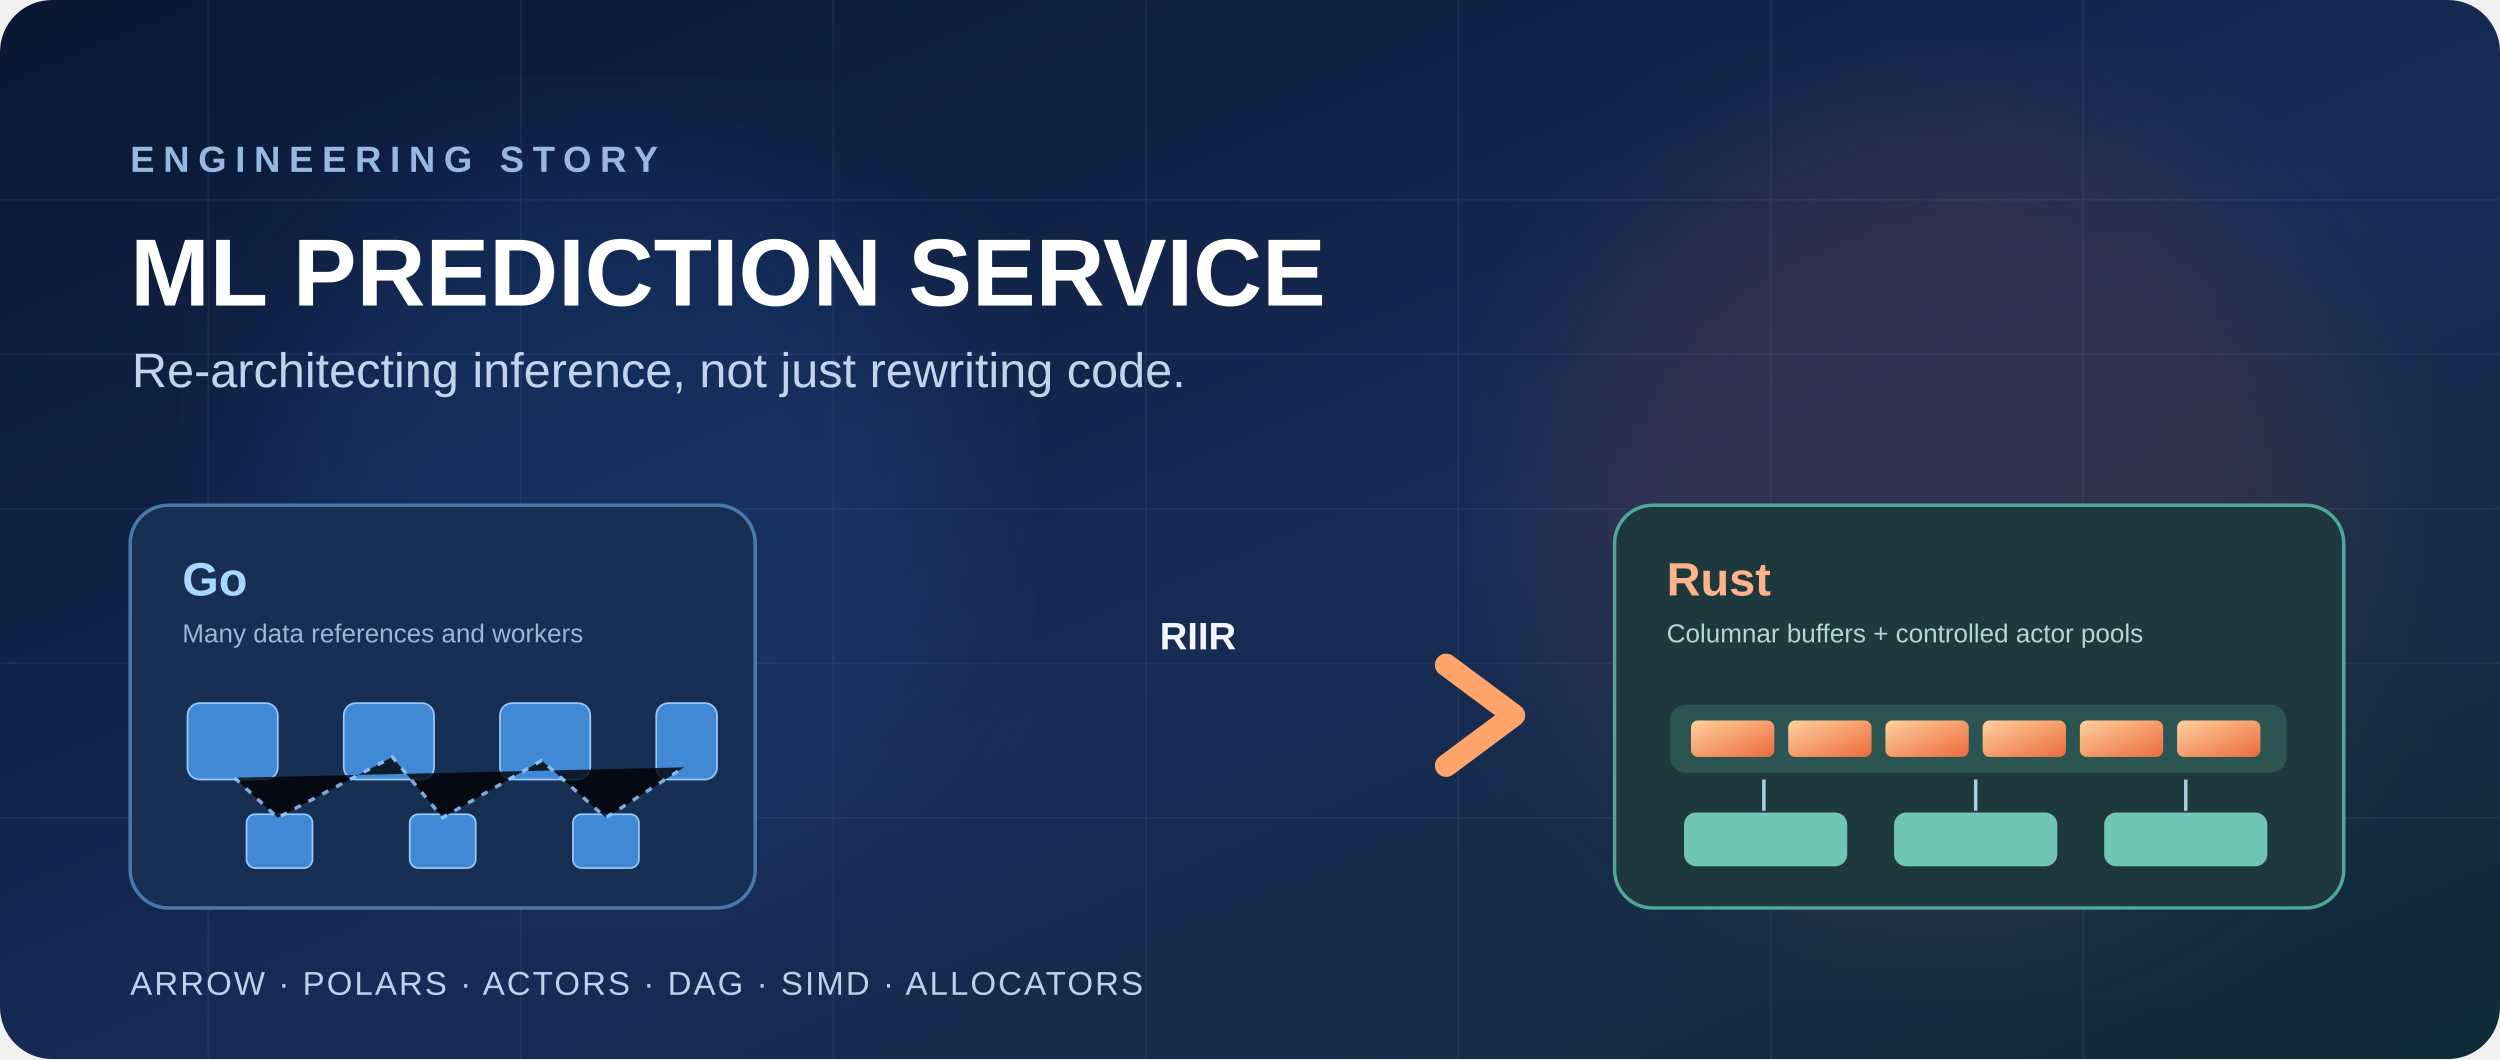
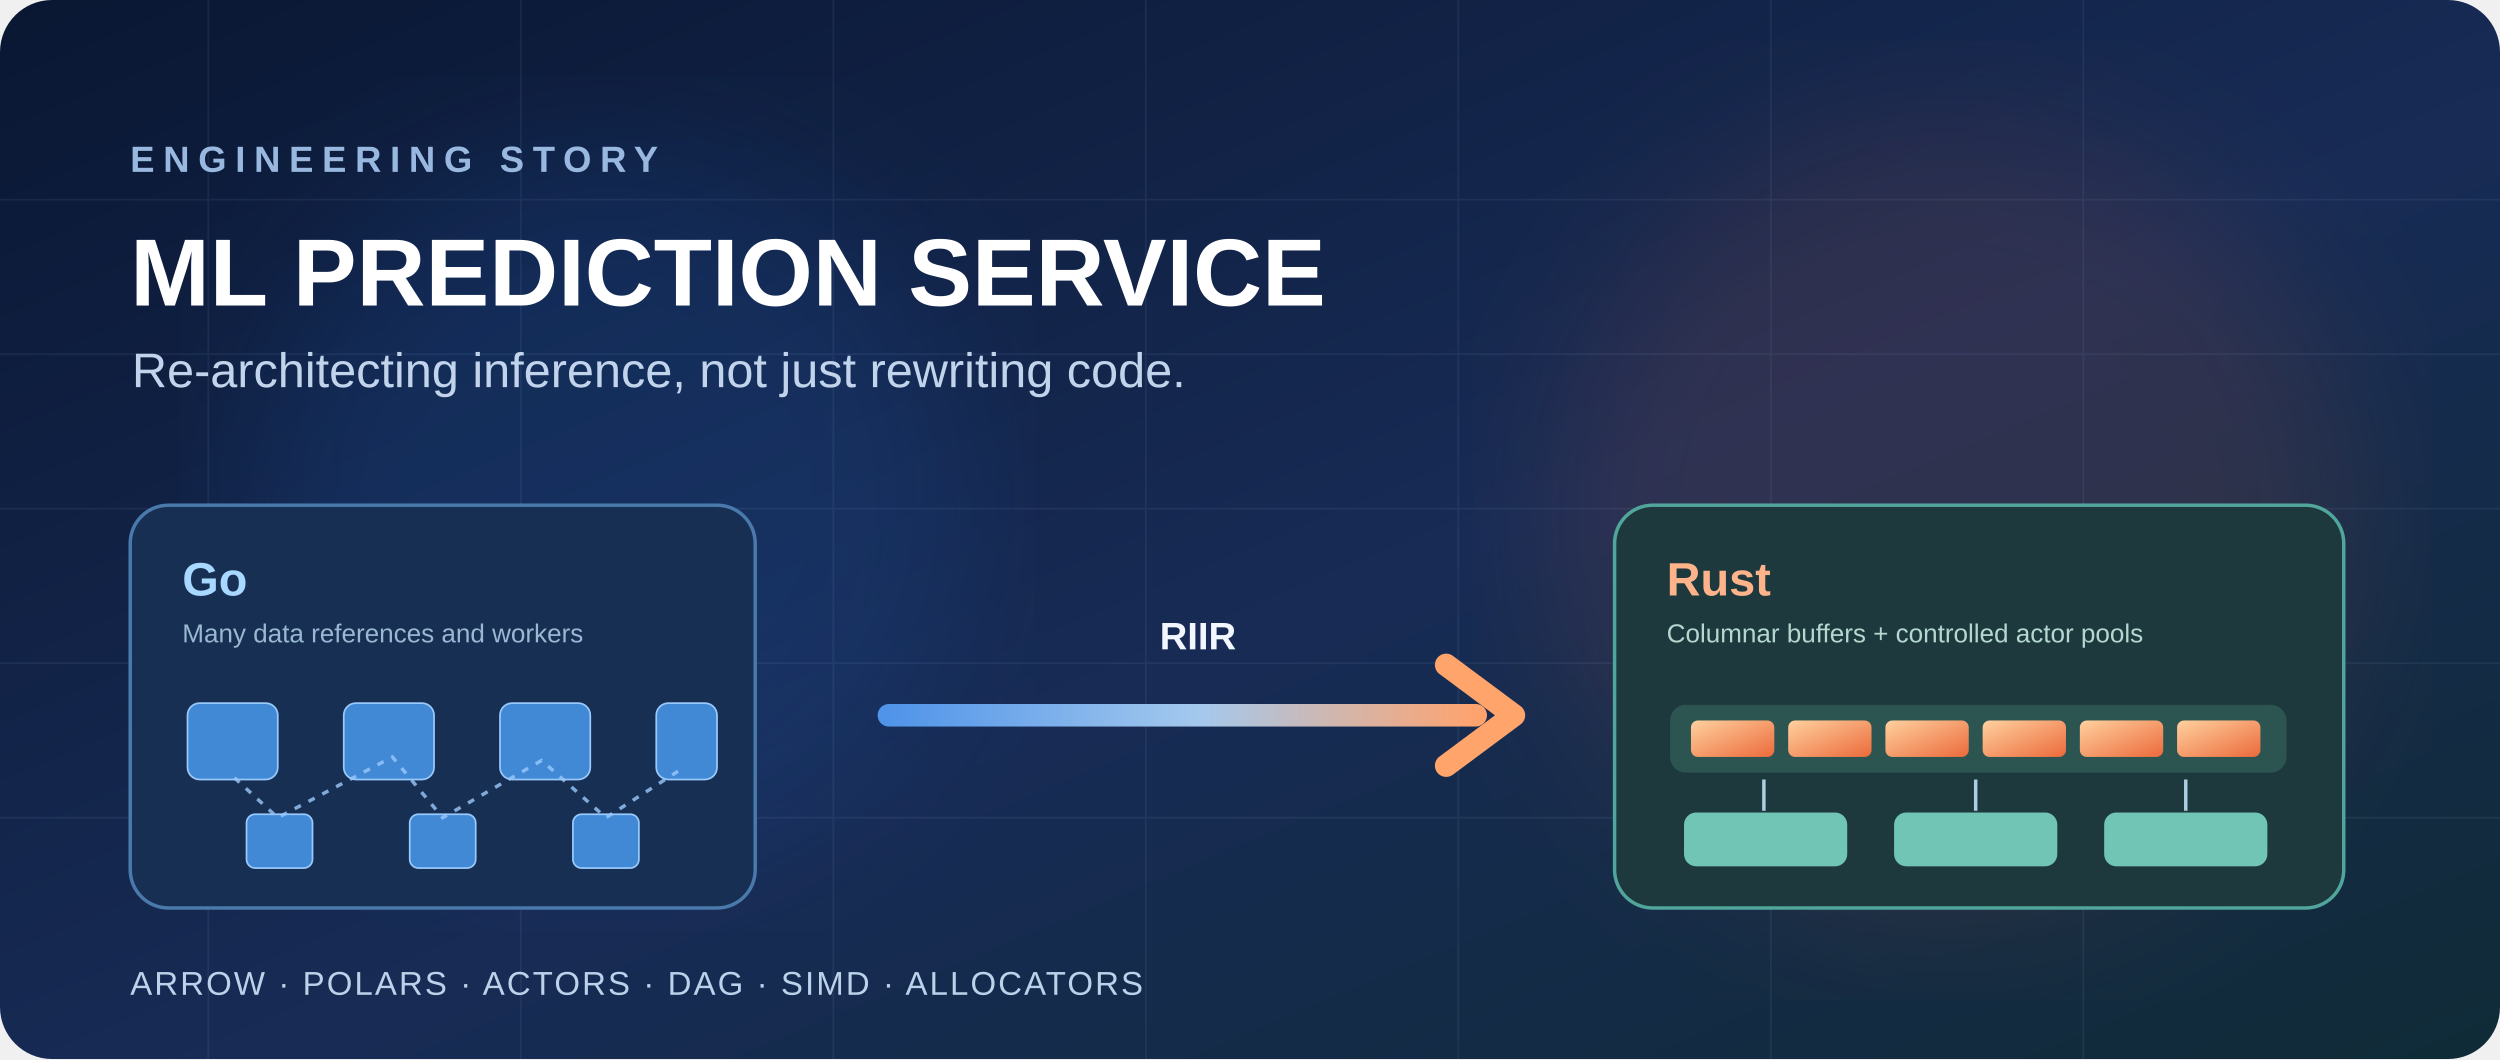
<svg xmlns="http://www.w3.org/2000/svg" viewBox="0 0 1440 610" role="img" aria-label="Illustration of ML Prediction Service architecture changing from Go to Rust with streamlined memory and CPU processing">
  <defs>
    <linearGradient id="bg" x1="0" y1="0" x2="1" y2="1">
      <stop stop-color="#0a1733" />
      <stop offset=".55" stop-color="#172b55" />
      <stop offset="1" stop-color="#102b37" />
    </linearGradient>
    <linearGradient id="blue" x1="0" y1="0" x2="1" y2="1">
      <stop stop-color="#9fd8ff" />
      <stop offset="1" stop-color="#3382e6" />
    </linearGradient>
    <linearGradient id="orange" x1="0" y1="0" x2="1" y2="1">
      <stop stop-color="#ffd19f" />
      <stop offset="1" stop-color="#ec6a3b" />
    </linearGradient>
-     <linearGradient id="road" x1="0" y1="0" x2="1" y2="0">
+     <linearGradient id="road" gradientUnits="userSpaceOnUse" x1="512" y1="412" x2="850" y2="412">
      <stop stop-color="#5094e9" />
      <stop offset=".53" stop-color="#a4c9ed" />
      <stop offset="1" stop-color="#ffa36e" />
    </linearGradient>
    <filter id="glow">
      <feGaussianBlur stdDeviation="42" />
    </filter>
  </defs>
  <rect width="1440" height="610" rx="30" fill="url(#bg)" />
  <circle cx="350" cy="290" r="205" fill="#2779e7" opacity=".13" filter="url(#glow)" />
  <circle cx="1125" cy="300" r="230" fill="#eb6a40" opacity=".12" filter="url(#glow)" />
  <g stroke="#87a4d2" stroke-width="1" opacity=".1">
    <path d="M0 115H1440M0 204H1440M0 293H1440M0 382H1440M0 471H1440" />
    <path d="M120 0V610M300 0V610M480 0V610M660 0V610M840 0V610M1020 0V610M1200 0V610" />
  </g>
  <text x="75" y="99" font-family="Arial,sans-serif" font-size="21" font-weight="600" fill="#99b8e0" letter-spacing="5">ENGINEERING STORY</text>
  <text x="75" y="176" font-family="Arial,sans-serif" font-size="55" font-weight="800" fill="#fff">ML PREDICTION SERVICE</text>
  <text x="76" y="223" font-family="Arial,sans-serif" font-size="28" font-weight="500" fill="#c1d4eb">Re-architecting inference, not just rewriting code.</text>
  <g transform="translate(75 291)">
    <rect width="360" height="232" rx="22" fill="#182f54" stroke="#4a7aac" stroke-width="2" />
    <text x="30" y="52" font-family="Arial,sans-serif" font-size="27" font-weight="700" fill="#a8d8ff">Go</text>
    <text x="30" y="79" font-family="Arial,sans-serif" font-size="15" fill="#99b8d2">Many data references and workers</text>
    <g fill="#4188d5" stroke="#99c9fb" stroke-width="1">
      <rect x="33" y="114" width="52" height="44" rx="7" />
      <rect x="123" y="114" width="52" height="44" rx="7" />
      <rect x="213" y="114" width="52" height="44" rx="7" />
      <rect x="303" y="114" width="35" height="44" rx="7" />
      <rect x="67" y="178" width="38" height="31" rx="5" />
      <rect x="161" y="178" width="38" height="31" rx="5" />
      <rect x="255" y="178" width="38" height="31" rx="5" />
    </g>
-     <g stroke="#99c9fb" stroke-width="2" stroke-dasharray="4 5" opacity=".8">
+     <g fill="none" stroke="#99c9fb" stroke-width="2" stroke-dasharray="4 5" opacity=".8">
      <path d="M60 157L85 180L151 145L180 180L237 147L274 180L319 151" />
    </g>
  </g>
  <g>
-     <path d="M512 412H850" stroke="url(#road)" stroke-width="13" stroke-linecap="round" />
+     <path d="M512 412H850" fill="none" stroke="url(#road)" stroke-width="13" stroke-linecap="round" />
    <path d="M833 383L872 412L833 441" stroke="#ffa46a" stroke-width="13" stroke-linecap="round" stroke-linejoin="round" fill="none" />
    <text x="690" y="374" text-anchor="middle" font-family="Arial,sans-serif" font-size="22" font-weight="700" fill="#f1f6ff">RIIR</text>
  </g>
  <g transform="translate(930 291)">
    <rect width="420" height="232" rx="22" fill="#1e393e" stroke="#51a69c" stroke-width="2" />
    <text x="30" y="52" font-family="Arial,sans-serif" font-size="27" font-weight="700" fill="#ffb38a">Rust</text>
    <text x="30" y="79" font-family="Arial,sans-serif" font-size="15" fill="#b4d7cf">Columnar buffers + controlled actor pools</text>
    <rect x="32" y="115" width="355" height="39" rx="9" fill="#2c5551" />
    <g fill="url(#orange)">
      <rect x="44" y="124" width="48" height="21" rx="4" />
      <rect x="100" y="124" width="48" height="21" rx="4" />
      <rect x="156" y="124" width="48" height="21" rx="4" />
      <rect x="212" y="124" width="48" height="21" rx="4" />
      <rect x="268" y="124" width="48" height="21" rx="4" />
      <rect x="324" y="124" width="48" height="21" rx="4" />
    </g>
    <g fill="#71c5b5">
      <rect x="40" y="177" width="94" height="31" rx="7" />
      <rect x="161" y="177" width="94" height="31" rx="7" />
      <rect x="282" y="177" width="94" height="31" rx="7" />
    </g>
    <g stroke="#aacfe0" stroke-width="2">
      <path d="M86 158V176M208 158V176M329 158V176" />
    </g>
  </g>
  <text x="75" y="573" font-family="Arial,sans-serif" font-size="19" fill="#bcd1ea" letter-spacing="1.2">ARROW · POLARS · ACTORS · DAG · SIMD · ALLOCATORS</text>
</svg>
